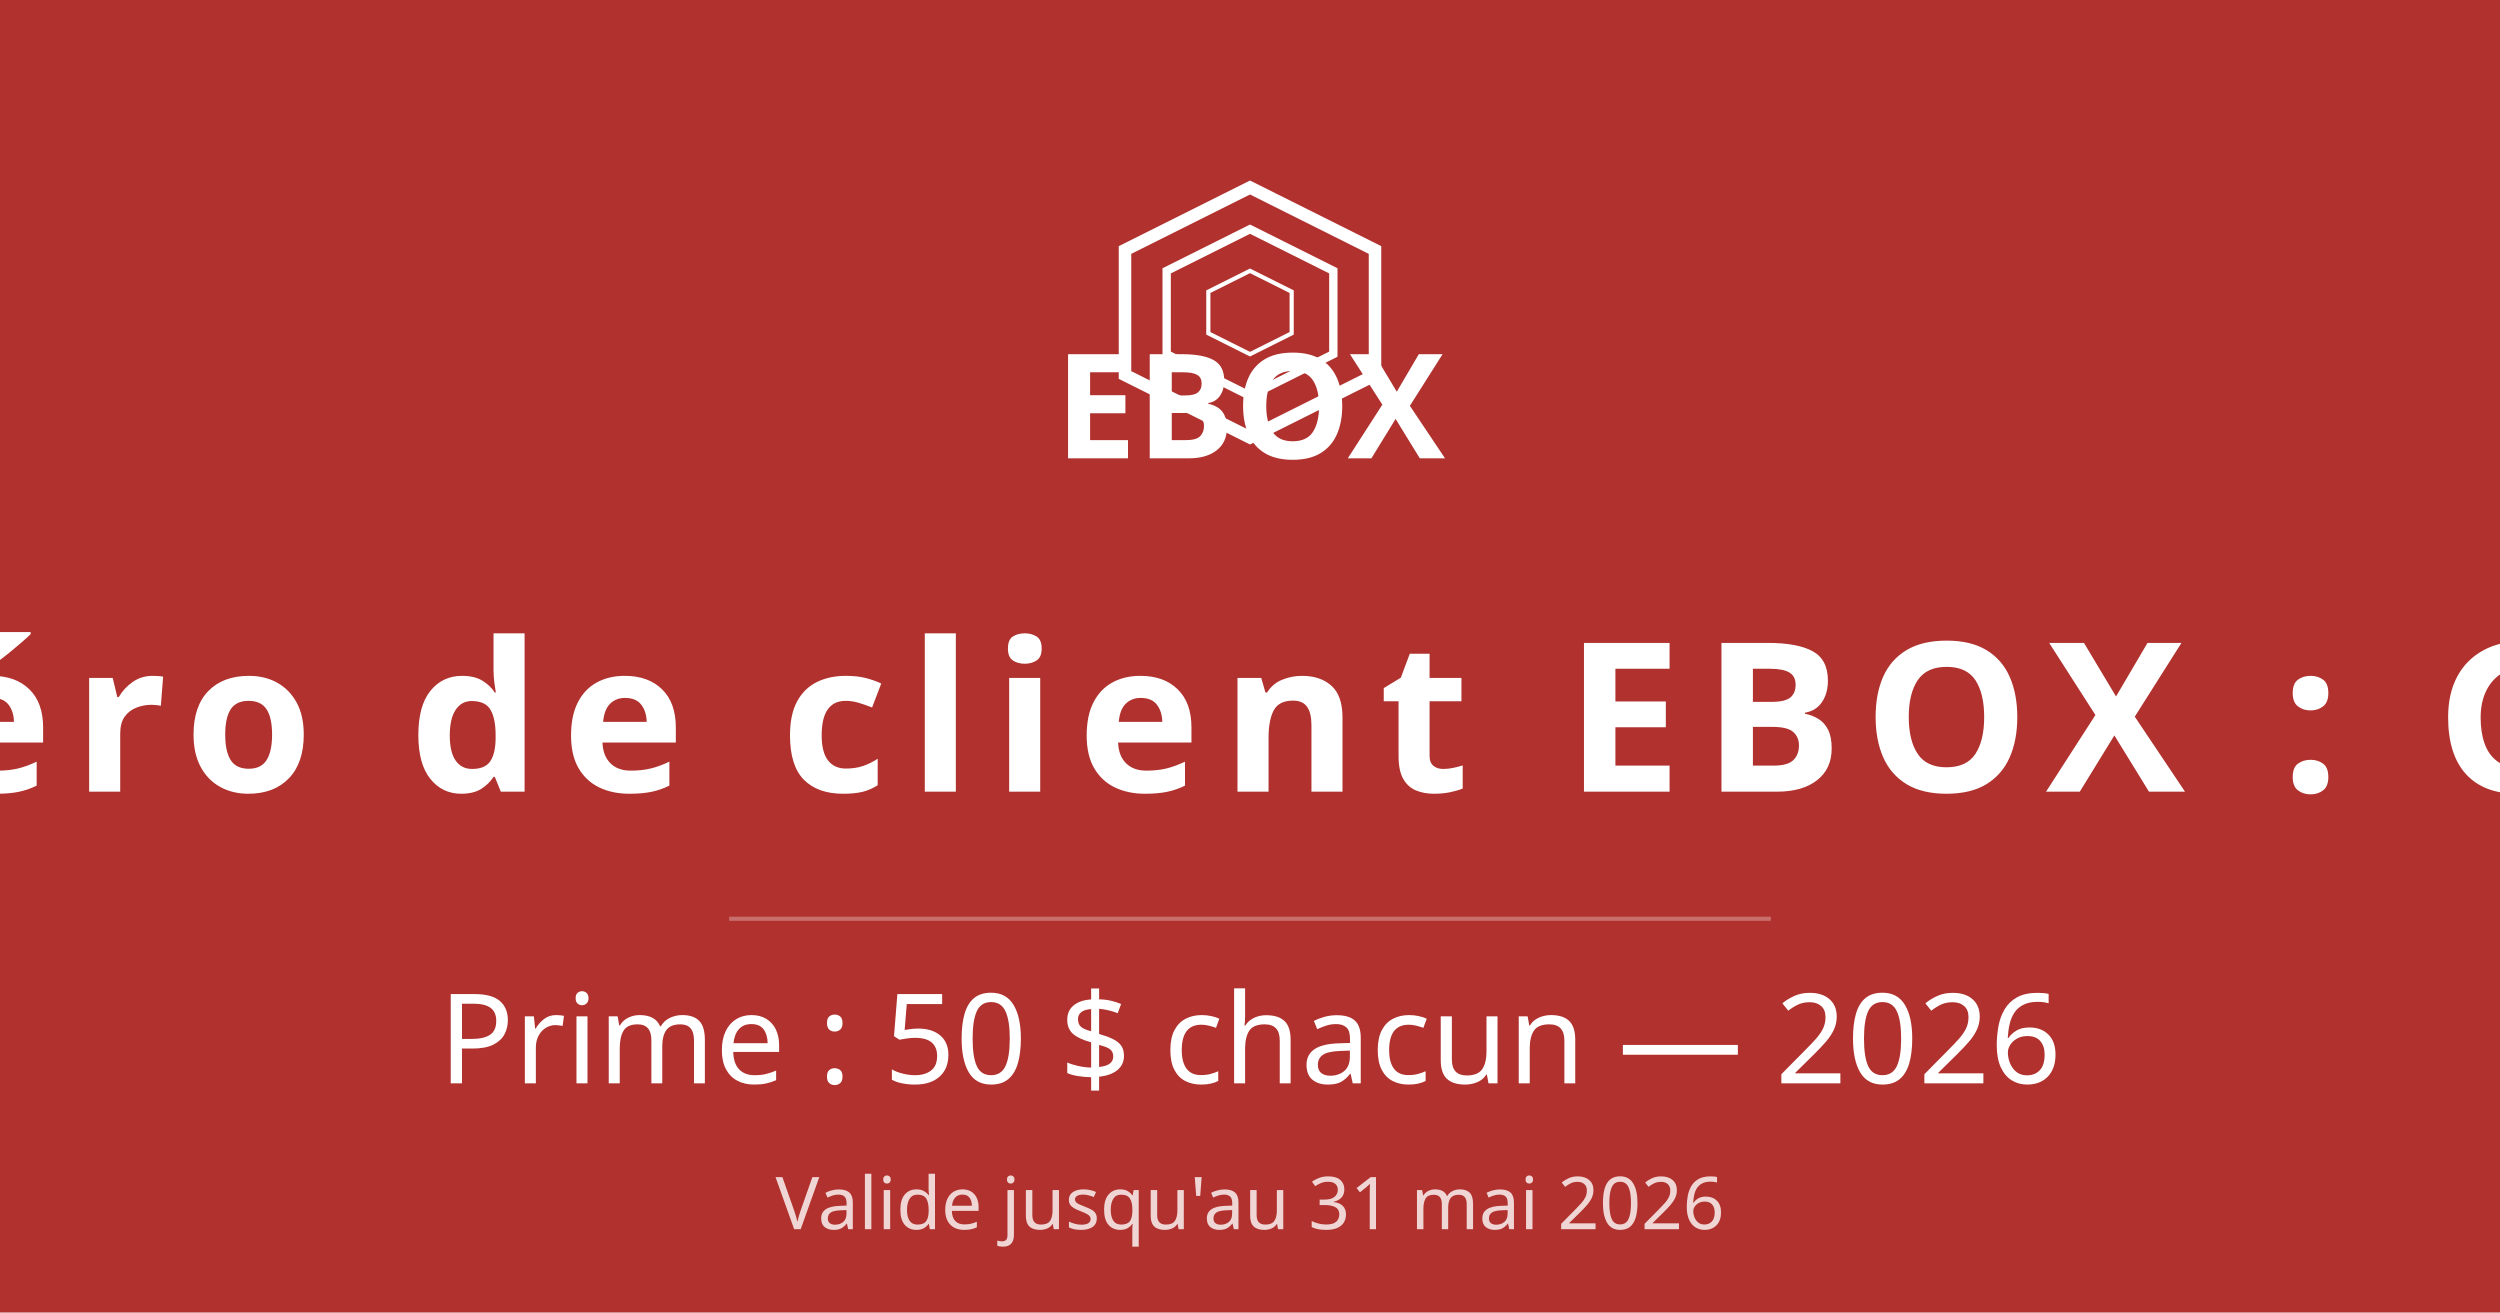
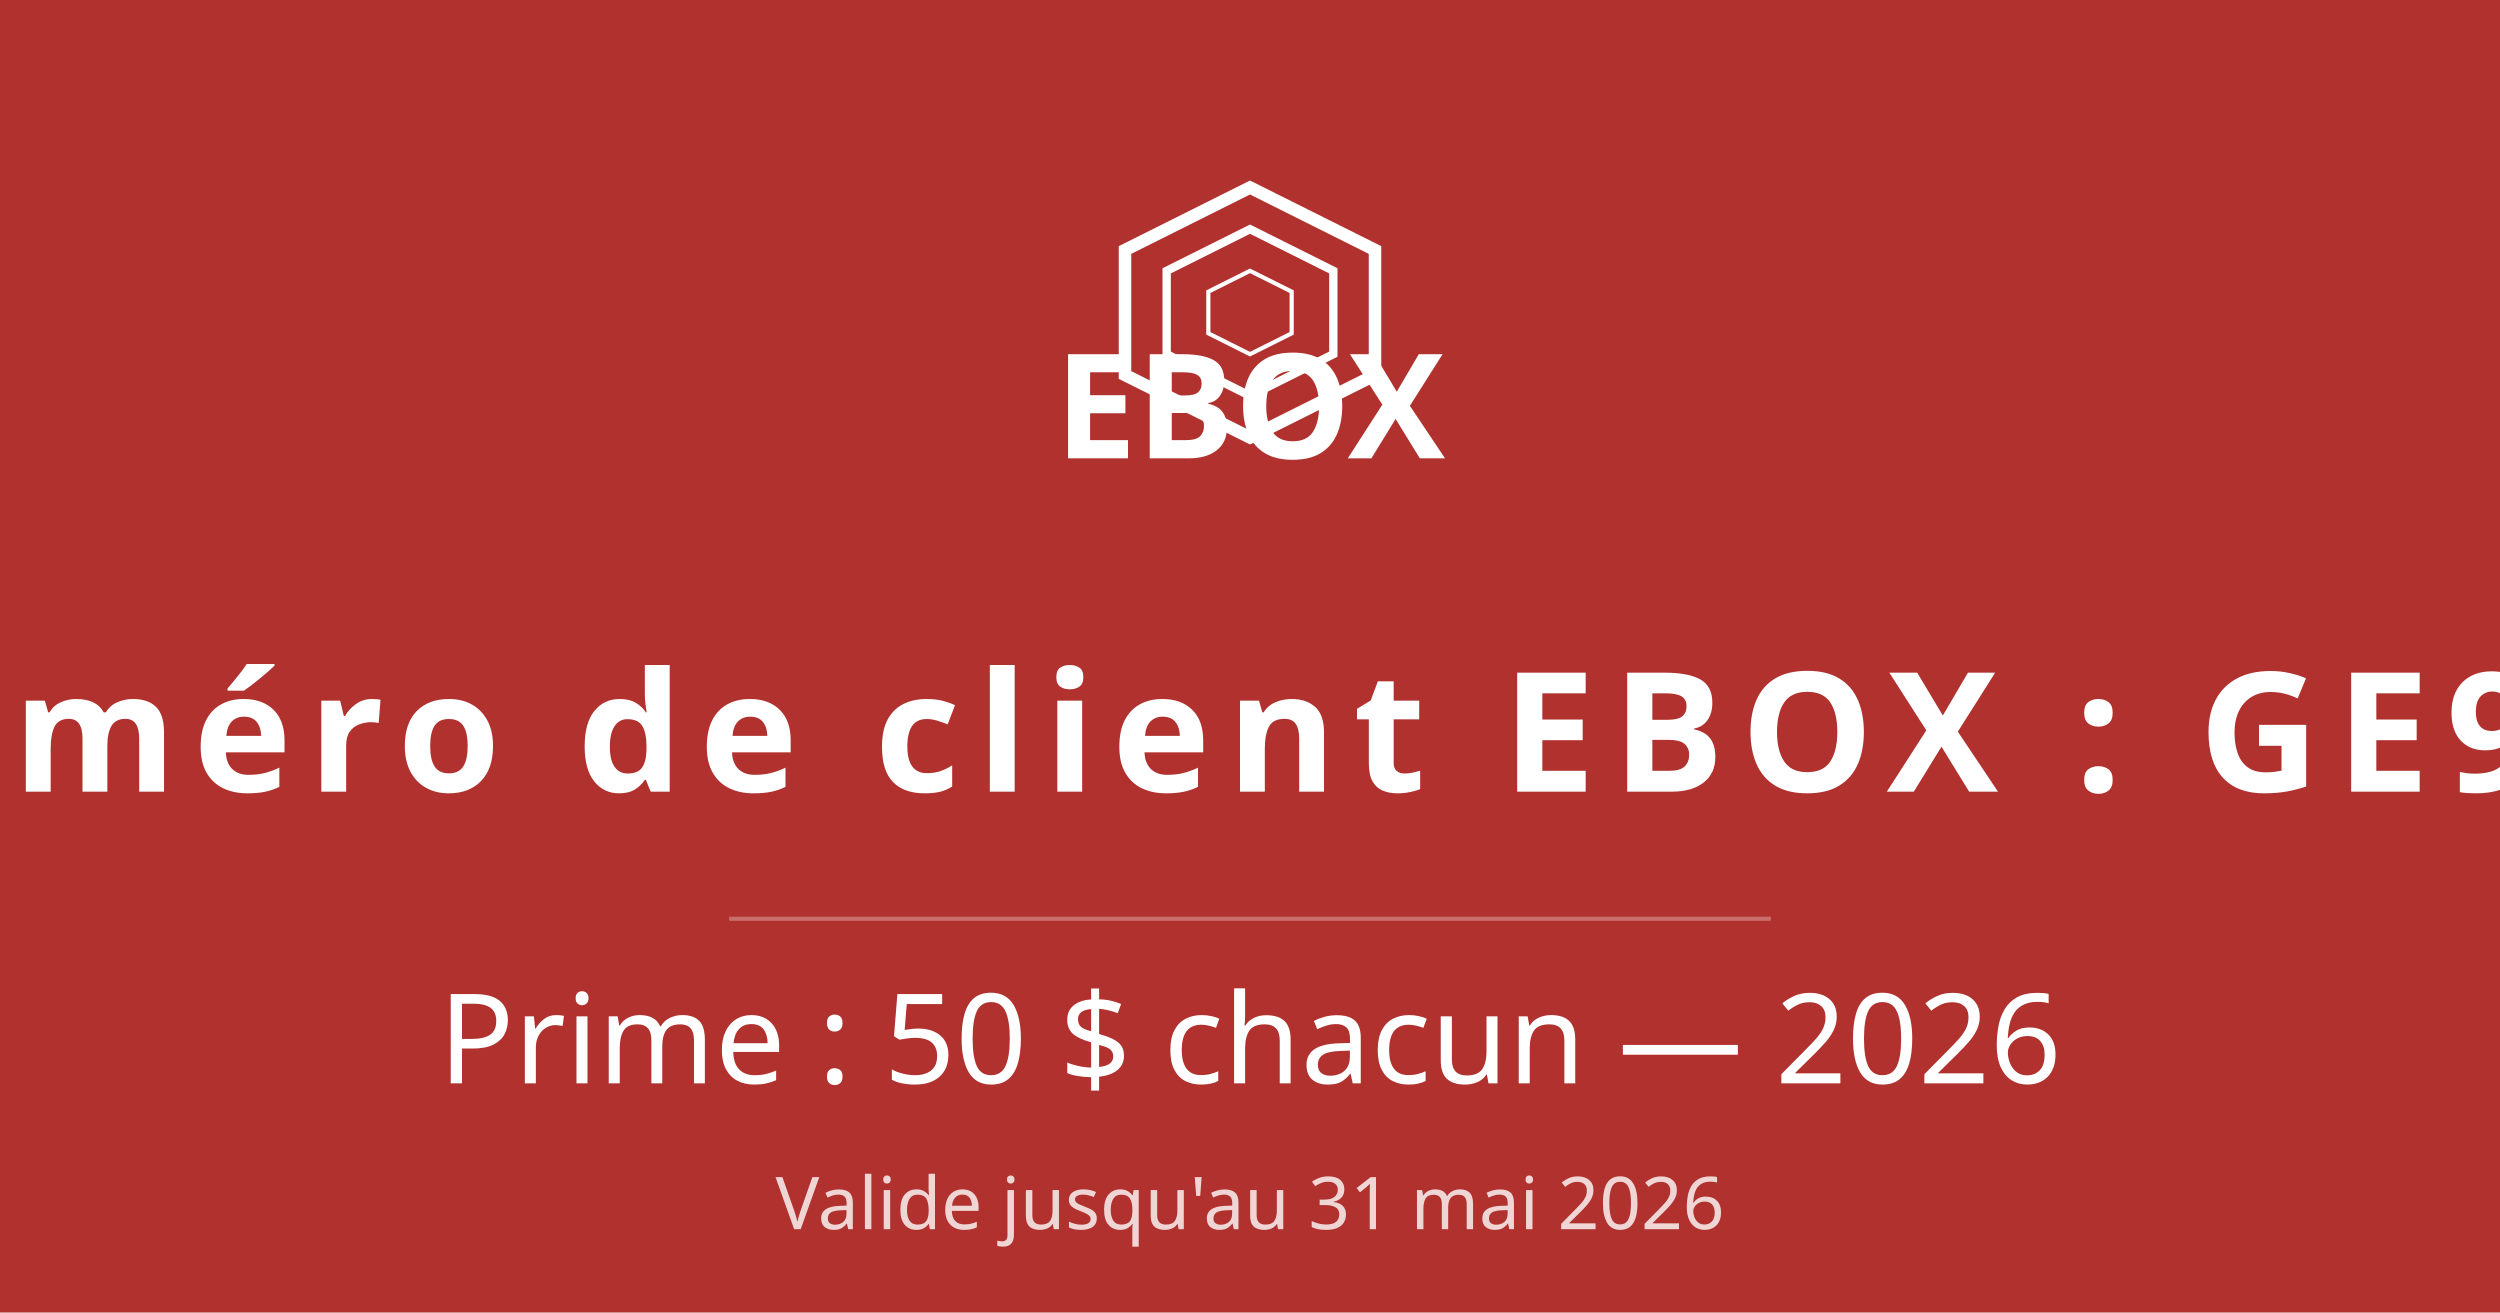
<svg xmlns="http://www.w3.org/2000/svg" width="1200" height="630">
  <rect width="100%" height="100%" fill="#b0312d" />
  <g fill="white" font-family="sans-serif" text-anchor="middle">
    <g transform="translate(600, 150)">
      <path d="M-60 -30 L-60 30 L0 60 L60 30 L60 -30 L0 -60 Z" fill="none" stroke="white" stroke-width="6" />
      <path d="M-40 -20 L-40 20 L0 40 L40 20 L40 -20 L0 -40 Z" fill="none" stroke="white" stroke-width="4" />
      <path d="M-20 -10 L-20 10 L0 20 L20 10 L20 -10 L0 -20 Z" fill="none" stroke="white" stroke-width="2" />
    </g>
    <text x="600" y="220" font-size="70" font-weight="bold">EBOX</text>
-     <text x="600" y="380" font-size="100" font-weight="900" letter-spacing="0.1em">Numéro de client EBOX : GE911</text>
+     <text x="600" y="380" font-size="80" font-weight="900" letter-spacing="0.1em">Numéro de client EBOX : GE911</text>
    <rect x="350" y="440" width="500" height="2" fill="white" fill-opacity="0.3" />
    <text x="600" y="520" font-size="60" font-weight="500">Prime : 50 $ chacun — 2026</text>
    <text x="600" y="590" font-size="35" font-weight="400" fill-opacity="0.8">Valide jusqu'au 31 mai 2026</text>
  </g>
</svg>
